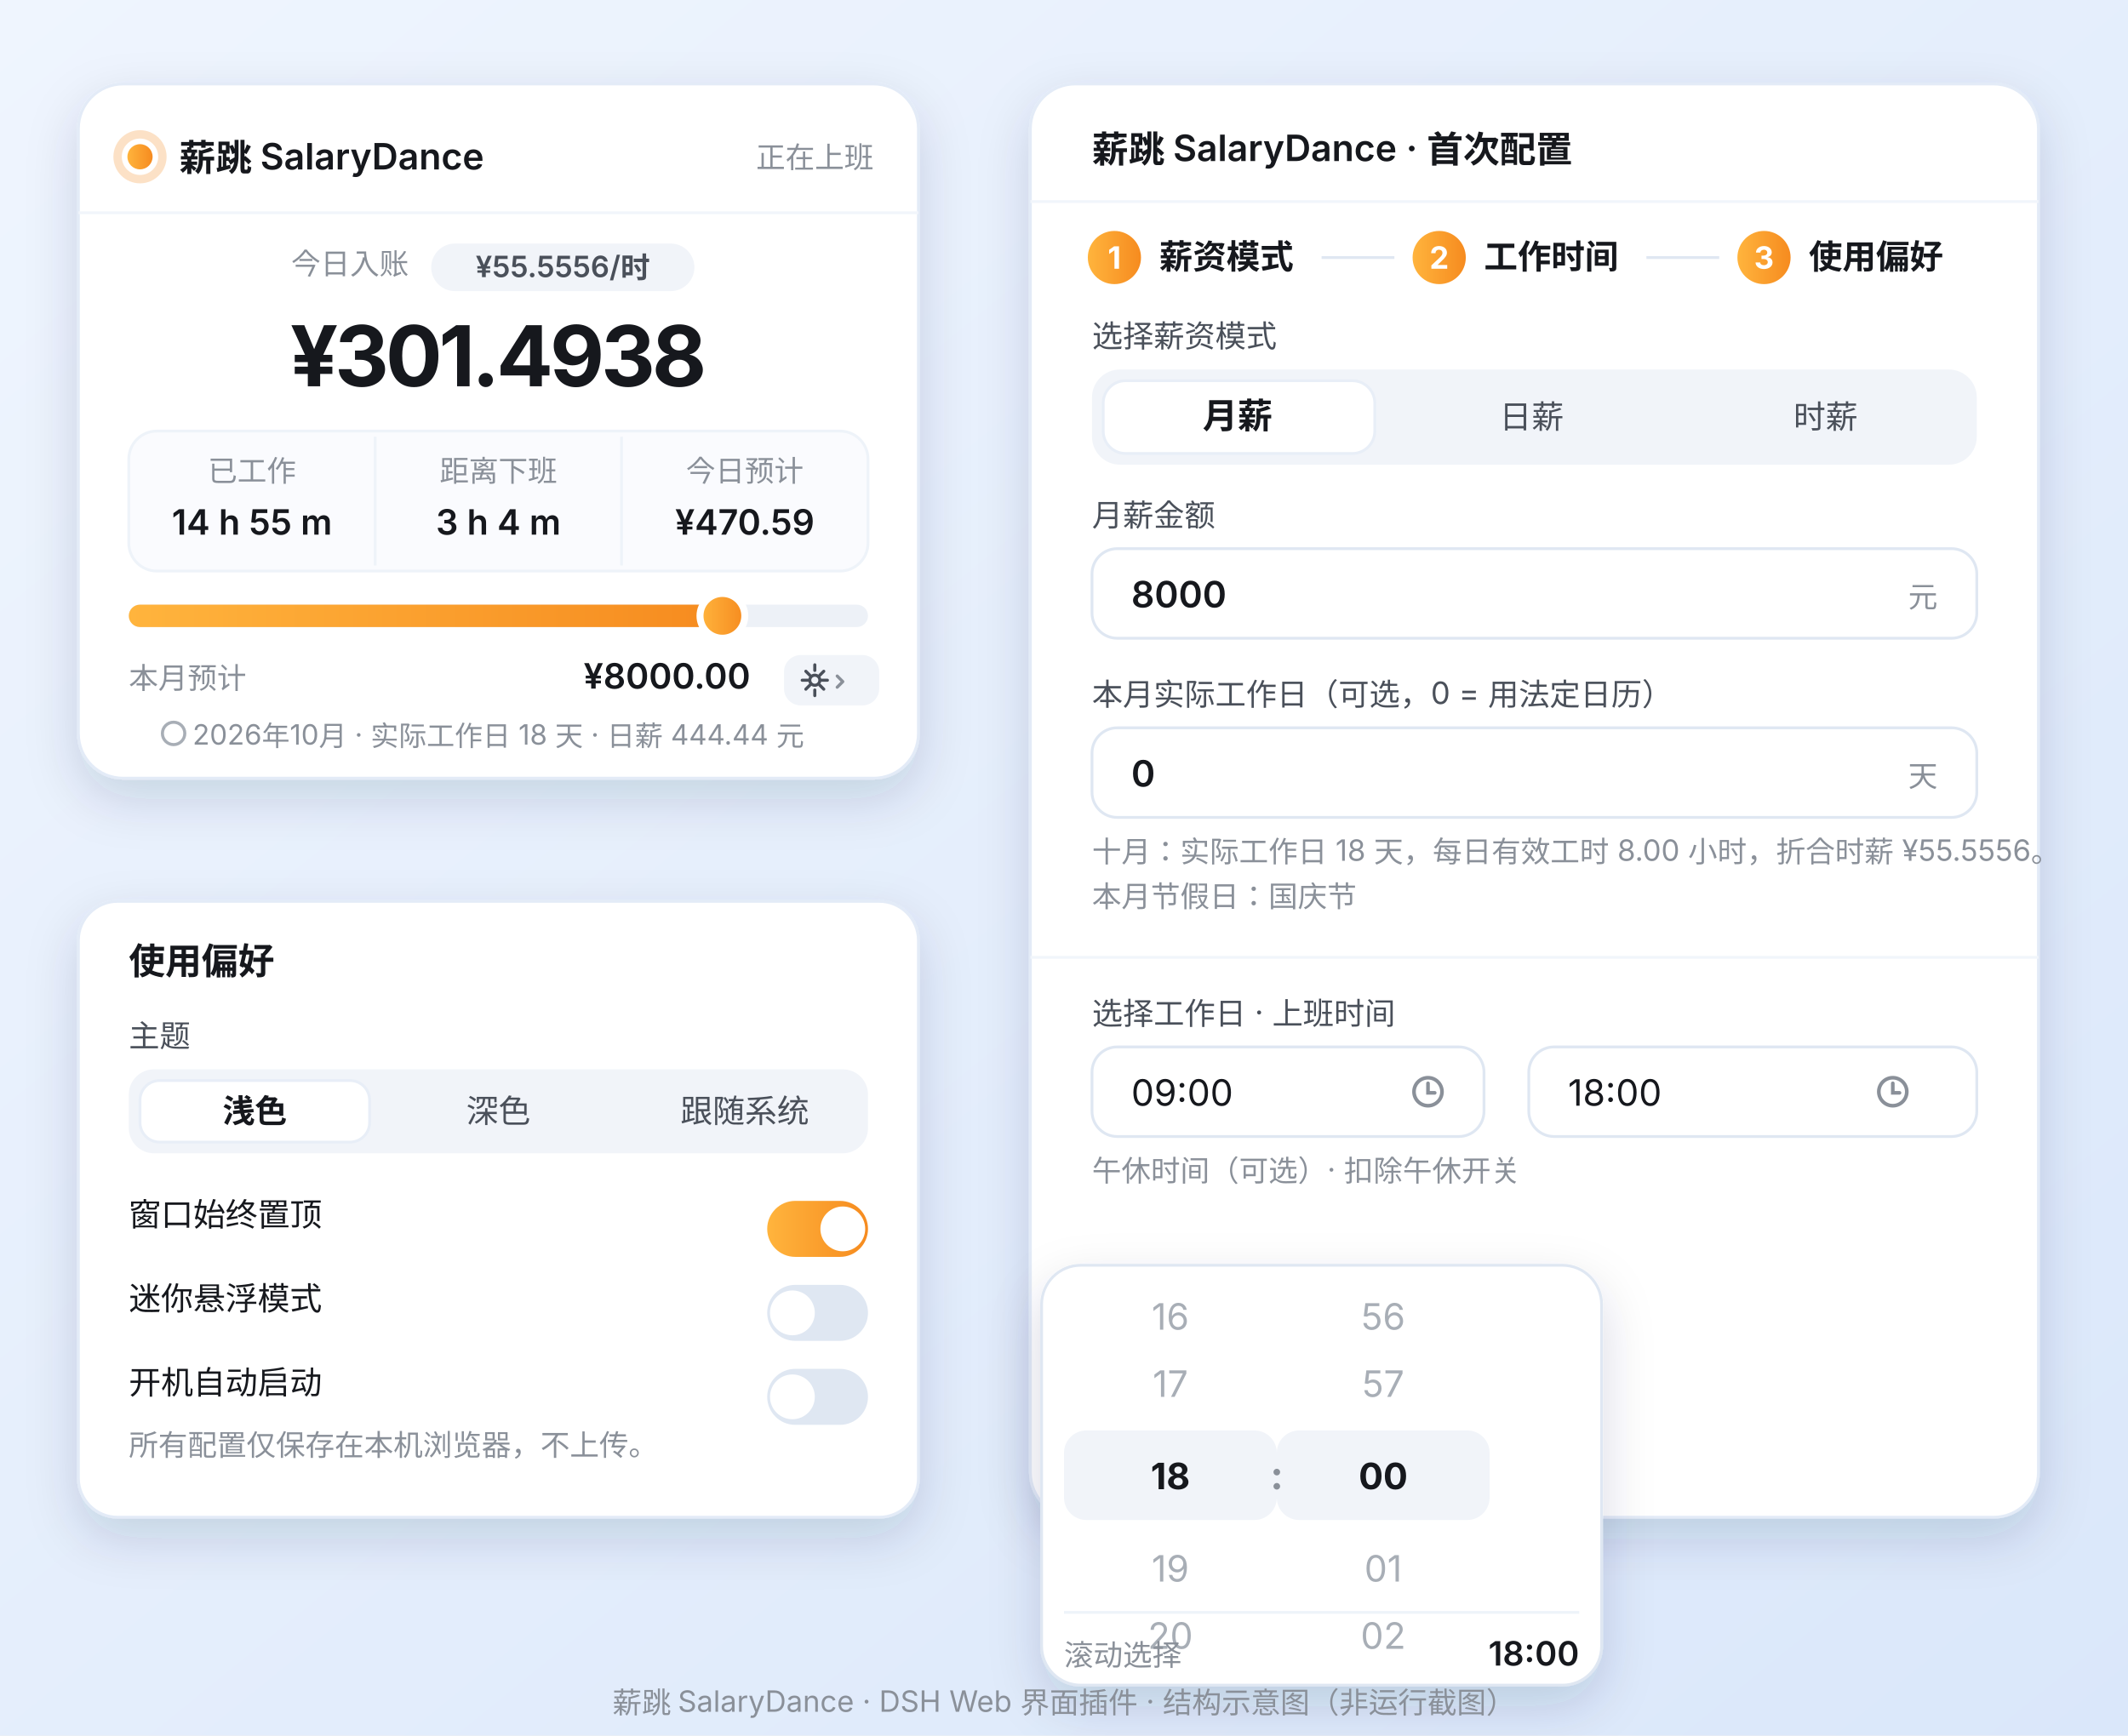
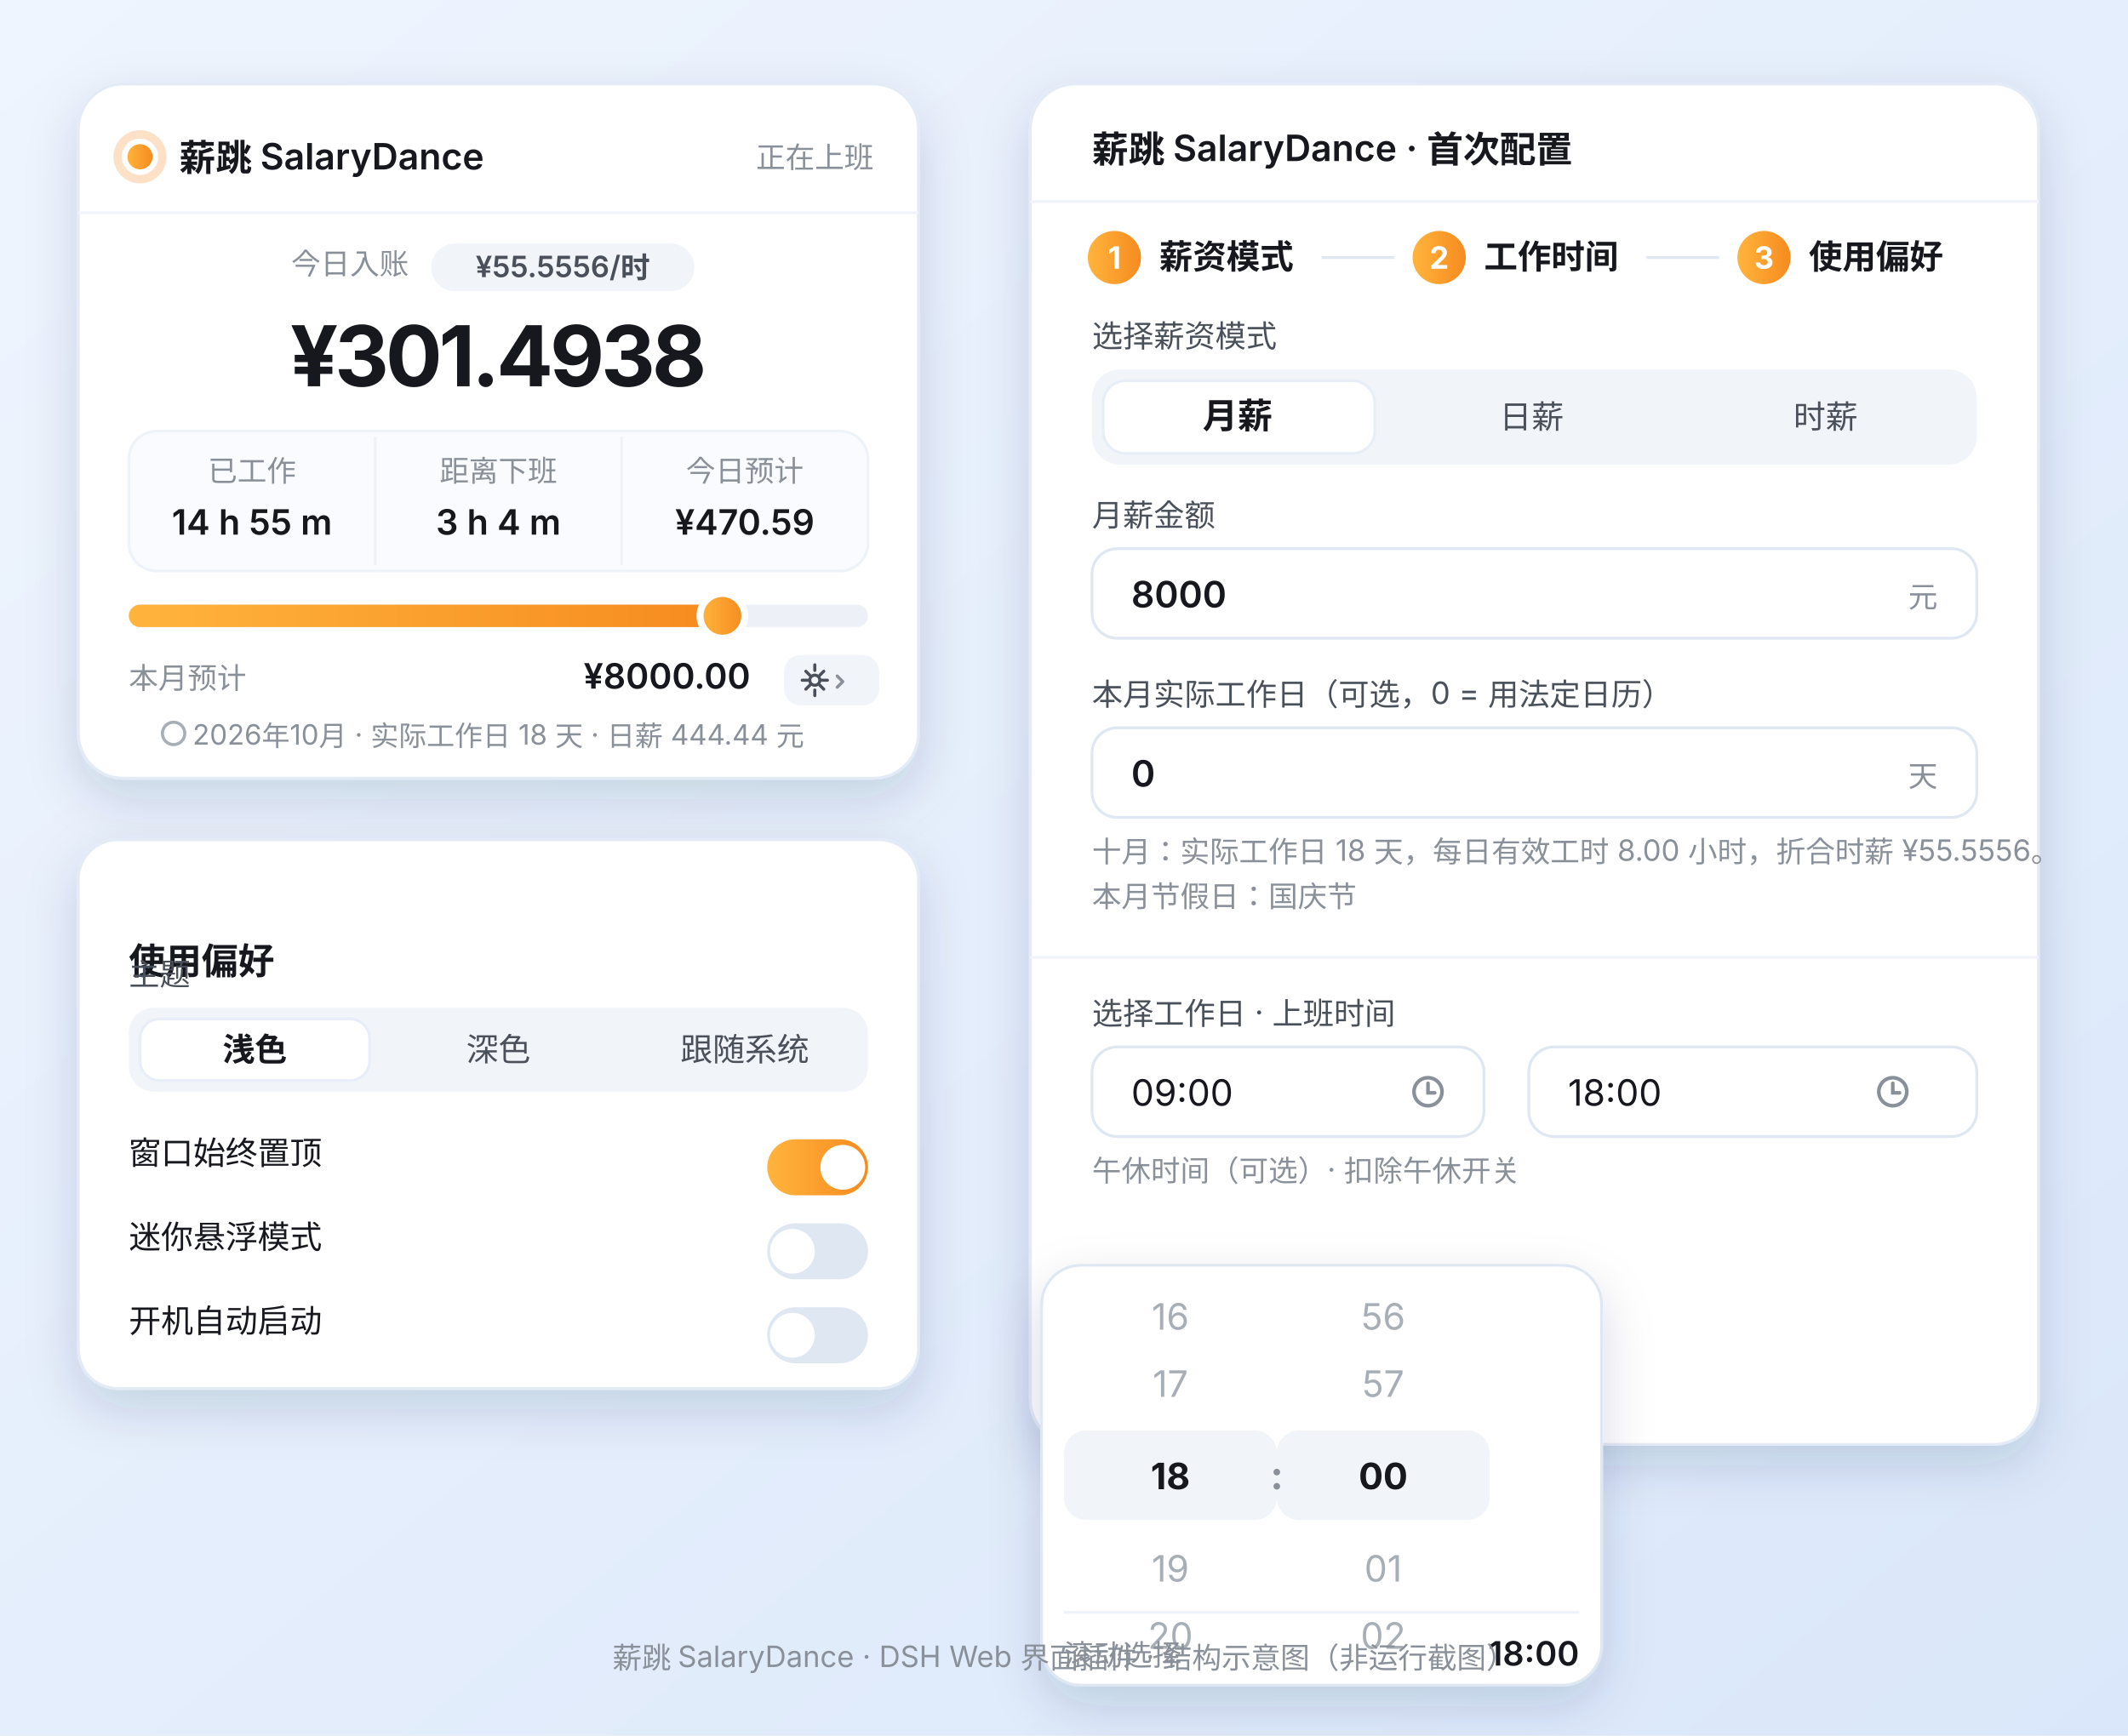
<svg xmlns="http://www.w3.org/2000/svg" viewBox="0 0 760 620" width="760" height="620" role="img" aria-label="薪跳 SalaryDance 界面结构示意图">
  <defs>
    <linearGradient id="bg" x1="0" y1="0" x2="1" y2="1">
      <stop offset="0" stop-color="#eff5fe" />
      <stop offset="1" stop-color="#dae7fa" />
    </linearGradient>
    <linearGradient id="accent" x1="0" y1="0" x2="1" y2="0">
      <stop offset="0" stop-color="#ffb43d" />
      <stop offset="1" stop-color="#f68b1f" />
    </linearGradient>
    <filter id="card-shadow" x="-25%" y="-25%" width="150%" height="160%">
      <feDropShadow dx="0" dy="7" stdDeviation="9" flood-color="#1b2a4a" flood-opacity="0.15" />
    </filter>
    <style>
      .t  { font-family: -apple-system, BlinkMacSystemFont, "PingFang SC", "Hiragino Sans GB", "Microsoft YaHei", sans-serif; }
      .lbl { font-size: 11px; fill: #4a505a; }
      .cap { font-size: 10.5px; fill: #8a9099; }
      .val { font-size: 12.5px; font-weight: 600; fill: #16181d; }
      .ttl { font-size: 13px; font-weight: 600; fill: #16181d; }
      .tn  { font-size: 11.5px; fill: #4a505a; }
      .num { font-size: 13px; fill: #16181d; font-variant-numeric: tabular-nums; }
    </style>
  </defs>
  <rect width="760" height="620" fill="url(#bg)" />
  <g filter="url(#card-shadow)">
    <rect x="28" y="30" width="300" height="248" rx="16" fill="#ffffff" stroke="#e3ebf7" />
  </g>
  <circle cx="50" cy="56" r="4.5" fill="url(#accent)" />
  <circle cx="50" cy="56" r="8" fill="none" stroke="#f68b1f" stroke-opacity="0.25" stroke-width="3" />
  <text class="t ttl" x="64" y="61">薪跳 SalaryDance</text>
  <text class="t cap" x="312" y="60" text-anchor="end">正在上班</text>
  <line x1="28" y1="76" x2="328" y2="76" stroke="#f1f5fb" />
  <text class="t cap" x="146" y="98" text-anchor="end">今日入账</text>
  <rect x="154" y="87" width="94" height="17" rx="8.5" fill="#f1f4f9" />
  <text class="t" x="201" y="99" text-anchor="middle" font-size="10.5" font-weight="600" fill="#4a505a">¥55.5556/时</text>
  <text class="t" x="178" y="138" text-anchor="middle" font-size="30" font-weight="700" fill="#16181d" letter-spacing="-1.2">¥301.4938</text>
  <rect x="46" y="154" width="264" height="50" rx="10" fill="#fafbfe" stroke="#eef3f9" />
  <line x1="134" y1="156" x2="134" y2="202" stroke="#eef3f9" />
  <line x1="222" y1="156" x2="222" y2="202" stroke="#eef3f9" />
  <g class="t" text-anchor="middle">
    <text class="cap" x="90" y="172">已工作</text>
    <text class="val" x="90" y="191">14 h 55 m</text>
    <text class="cap" x="178" y="172">距离下班</text>
    <text class="val" x="178" y="191">3 h 4 m</text>
    <text class="cap" x="266" y="172">今日预计</text>
    <text class="val" x="266" y="191">¥470.59</text>
  </g>
  <rect x="46" y="216" width="264" height="8" rx="4" fill="#edf1f7" />
  <rect x="46" y="216" width="212" height="8" rx="4" fill="url(#accent)" />
  <circle cx="258" cy="220" r="8" fill="url(#accent)" stroke="#ffffff" stroke-width="2.5" />
  <text class="t cap" x="46" y="246">本月预计</text>
  <text class="t val" x="268" y="246" text-anchor="end">¥8000.00</text>
  <rect x="280" y="234" width="34" height="18" rx="6" fill="#f1f4f9" />
  <g stroke="#4a505a" stroke-width="1.1" fill="none" stroke-linecap="round">
    <path d="M291 237.5 V239.5 M291 246.5 V248.5 M286.5 243 H288.5 M293.5 243 H295.5 M287.8 239.8 L289.2 241.2 M292.8 244.8 L294.2 246.2 M294.2 239.8 L292.8 241.2 M289.2 244.8 L287.8 246.2" />
    <circle cx="291" cy="243" r="1.8" />
  </g>
  <path d="M299 241.5 L301 243.5 L299 245.5" stroke="#8a9099" stroke-width="1.1" fill="none" stroke-linecap="round" stroke-linejoin="round" />
  <circle cx="62" cy="262" r="4" fill="none" stroke="#a8aeb6" stroke-width="1.1" />
  <text class="t" x="178" y="266" text-anchor="middle" font-size="10" fill="#8a9099">2026年10月 · 实际工作日 18 天 · 日薪 444.44 元</text>
  <g filter="url(#card-shadow)">
-     <rect x="368" y="30" width="360" height="512" rx="16" fill="#ffffff" stroke="#e3ebf7" />
+     <rect x="368" y="30" width="360" height="486" rx="16" fill="#ffffff" stroke="#e3ebf7" />
  </g>
  <text class="t ttl" x="390" y="58">薪跳 SalaryDance · 首次配置</text>
  <line x1="368" y1="72" x2="728" y2="72" stroke="#f1f5fb" />
  <g class="t">
    <circle cx="398" cy="92" r="9.5" fill="url(#accent)" />
    <text x="398" y="96" text-anchor="middle" font-size="11" font-weight="700" fill="#ffffff">1</text>
    <text x="414" y="96" font-size="12" font-weight="600" fill="#16181d">薪资模式</text>
    <line x1="472" y1="92" x2="498" y2="92" stroke="#dfe7f2" />
    <circle cx="514" cy="92" r="9.5" fill="url(#accent)" />
    <text x="514" y="96" text-anchor="middle" font-size="11" font-weight="700" fill="#ffffff">2</text>
    <text x="530" y="96" font-size="12" font-weight="600" fill="#16181d">工作时间</text>
    <line x1="588" y1="92" x2="614" y2="92" stroke="#dfe7f2" />
    <circle cx="630" cy="92" r="9.5" fill="url(#accent)" />
    <text x="630" y="96" text-anchor="middle" font-size="11" font-weight="700" fill="#ffffff">3</text>
    <text x="646" y="96" font-size="12" font-weight="600" fill="#16181d">使用偏好</text>
  </g>
  <g class="t">
    <text class="lbl" x="390" y="124">选择薪资模式</text>
    <rect x="390" y="132" width="316" height="34" rx="10" fill="#f1f4f9" />
    <rect x="394" y="136" width="97" height="26" rx="8" fill="#ffffff" stroke="#e8eef7" />
    <text x="442" y="153" text-anchor="middle" font-size="12.5" font-weight="600" fill="#16181d">月薪</text>
    <text x="547" y="153" text-anchor="middle" class="tn">日薪</text>
    <text x="652" y="153" text-anchor="middle" class="tn">时薪</text>
    <text class="lbl" x="390" y="188">月薪金额</text>
    <rect x="390" y="196" width="316" height="32" rx="9" fill="#ffffff" stroke="#dfe7f2" />
    <text x="404" y="217" font-size="13" font-weight="600" fill="#16181d">8000</text>
    <text class="cap" x="692" y="217" text-anchor="end">元</text>
    <text class="lbl" x="390" y="252">本月实际工作日（可选，0 = 用法定日历）</text>
    <rect x="390" y="260" width="316" height="32" rx="9" fill="#ffffff" stroke="#dfe7f2" />
    <text x="404" y="281" font-size="13" font-weight="600" fill="#16181d">0</text>
    <text class="cap" x="692" y="281" text-anchor="end">天</text>
    <text class="cap" x="390" y="308">十月：实际工作日 18 天，每日有效工时 8.00 小时，折合时薪 ¥55.5556。</text>
    <text class="cap" x="390" y="324">本月节假日：国庆节</text>
  </g>
  <g class="t">
    <line x1="368" y1="342" x2="728" y2="342" stroke="#f1f5fb" />
    <text class="lbl" x="390" y="366">选择工作日 · 上班时间</text>
    <rect x="390" y="374" width="140" height="32" rx="9" fill="#ffffff" stroke="#dfe7f2" />
    <text x="404" y="395" class="num">09:00</text>
    <circle cx="510" cy="390" r="5" fill="none" stroke="#8a9099" stroke-width="1.3" />
    <path d="M510 387 v3.4 h2.4" fill="none" stroke="#8a9099" stroke-width="1.3" stroke-linecap="round" />
    <rect x="546" y="374" width="160" height="32" rx="9" fill="#ffffff" stroke="#dfe7f2" />
    <text x="560" y="395" class="num">18:00</text>
    <circle cx="676" cy="390" r="5" fill="none" stroke="#8a9099" stroke-width="1.3" />
    <path d="M676 387 v3.4 h2.4" fill="none" stroke="#8a9099" stroke-width="1.3" stroke-linecap="round" />
    <text class="cap" x="390" y="422">午休时间（可选）· 扣除午休开关</text>
  </g>
  <g filter="url(#card-shadow)">
    <rect x="372" y="452" width="200" height="150" rx="14" fill="#ffffff" stroke="#dfe7f2" />
  </g>
  <g class="t">
    <rect x="380" y="511" width="76" height="32" rx="8" fill="#f1f4f9" />
    <rect x="456" y="511" width="76" height="32" rx="8" fill="#f1f4f9" />
    <g text-anchor="middle" font-variant-numeric="tabular-nums" font-size="13">
      <text x="418" y="475" fill="#a8aeb6">16</text>
      <text x="418" y="499" fill="#a8aeb6">17</text>
      <text x="418" y="532" font-weight="700" fill="#16181d">18</text>
      <text x="418" y="565" fill="#a8aeb6">19</text>
      <text x="418" y="589" fill="#a8aeb6">20</text>
      <text x="494" y="475" fill="#a8aeb6">56</text>
      <text x="494" y="499" fill="#a8aeb6">57</text>
      <text x="494" y="532" font-weight="700" fill="#16181d">00</text>
      <text x="494" y="565" fill="#a8aeb6">01</text>
      <text x="494" y="589" fill="#a8aeb6">02</text>
    </g>
    <text x="456" y="532" font-size="14" font-weight="700" fill="#8a9099" text-anchor="middle">:</text>
    <line x1="380" y1="576" x2="564" y2="576" stroke="#eef3f9" />
    <text class="cap" x="380" y="595">滚动选择</text>
    <text x="564" y="595" text-anchor="end" font-size="12" font-weight="600" fill="#16181d">18:00</text>
  </g>
  <g filter="url(#card-shadow)">
-     <rect x="28" y="322" width="300" height="220" rx="14" fill="#ffffff" stroke="#e3ebf7" />
+     <rect x="28" y="300" width="300" height="196" rx="14" fill="#ffffff" stroke="#e3ebf7" />
  </g>
  <g class="t">
    <text class="ttl" x="46" y="348">使用偏好</text>
-     <text class="lbl" x="46" y="374">主题</text>
-     <rect x="46" y="382" width="264" height="30" rx="9" fill="#f1f4f9" />
-     <rect x="50" y="386" width="82" height="22" rx="7" fill="#ffffff" stroke="#e8eef7" />
-     <text x="91" y="401" text-anchor="middle" font-size="11.5" font-weight="600" fill="#16181d">浅色</text>
-     <text x="178" y="401" text-anchor="middle" font-size="11.5" fill="#4a505a">深色</text>
-     <text x="266" y="401" text-anchor="middle" font-size="11.5" fill="#4a505a">跟随系统</text>
-     <text x="46" y="438" font-size="11.5" fill="#16181d">窗口始终置顶</text>
-     <rect x="274" y="429" width="36" height="20" rx="10" fill="url(#accent)" />
-     <circle cx="301" cy="439" r="8" fill="#ffffff" />
-     <text x="46" y="468" font-size="11.5" fill="#16181d">迷你悬浮模式</text>
-     <rect x="274" y="459" width="36" height="20" rx="10" fill="#dfe7f2" />
-     <circle cx="283" cy="469" r="8" fill="#ffffff" />
-     <text x="46" y="498" font-size="11.5" fill="#16181d">开机自动启动</text>
-     <rect x="274" y="489" width="36" height="20" rx="10" fill="#dfe7f2" />
-     <circle cx="283" cy="499" r="8" fill="#ffffff" />
-     <text class="cap" x="46" y="520">所有配置仅保存在本机浏览器，不上传。</text>
+     <text class="lbl" x="46" y="352">主题</text>
+     <rect x="46" y="360" width="264" height="30" rx="9" fill="#f1f4f9" />
+     <rect x="50" y="364" width="82" height="22" rx="7" fill="#ffffff" stroke="#e8eef7" />
+     <text x="91" y="379" text-anchor="middle" font-size="11.5" font-weight="600" fill="#16181d">浅色</text>
+     <text x="178" y="379" text-anchor="middle" font-size="11.5" fill="#4a505a">深色</text>
+     <text x="266" y="379" text-anchor="middle" font-size="11.5" fill="#4a505a">跟随系统</text>
+     <text x="46" y="416" font-size="11.5" fill="#16181d">窗口始终置顶</text>
+     <rect x="274" y="407" width="36" height="20" rx="10" fill="url(#accent)" />
+     <circle cx="301" cy="417" r="8" fill="#ffffff" />
+     <text x="46" y="446" font-size="11.5" fill="#16181d">迷你悬浮模式</text>
+     <rect x="274" y="437" width="36" height="20" rx="10" fill="#dfe7f2" />
+     <circle cx="283" cy="447" r="8" fill="#ffffff" />
+     <text x="46" y="476" font-size="11.5" fill="#16181d">开机自动启动</text>
+     <rect x="274" y="467" width="36" height="20" rx="10" fill="#dfe7f2" />
+     <circle cx="283" cy="477" r="8" fill="#ffffff" />
  </g>
-   <text class="t cap" x="380" y="612" text-anchor="middle">薪跳 SalaryDance · DSH Web 界面插件 · 结构示意图（非运行截图）</text>
+   <text class="t cap" x="380" y="596" text-anchor="middle">薪跳 SalaryDance · DSH Web 界面插件 · 结构示意图（非运行截图）</text>
</svg>
